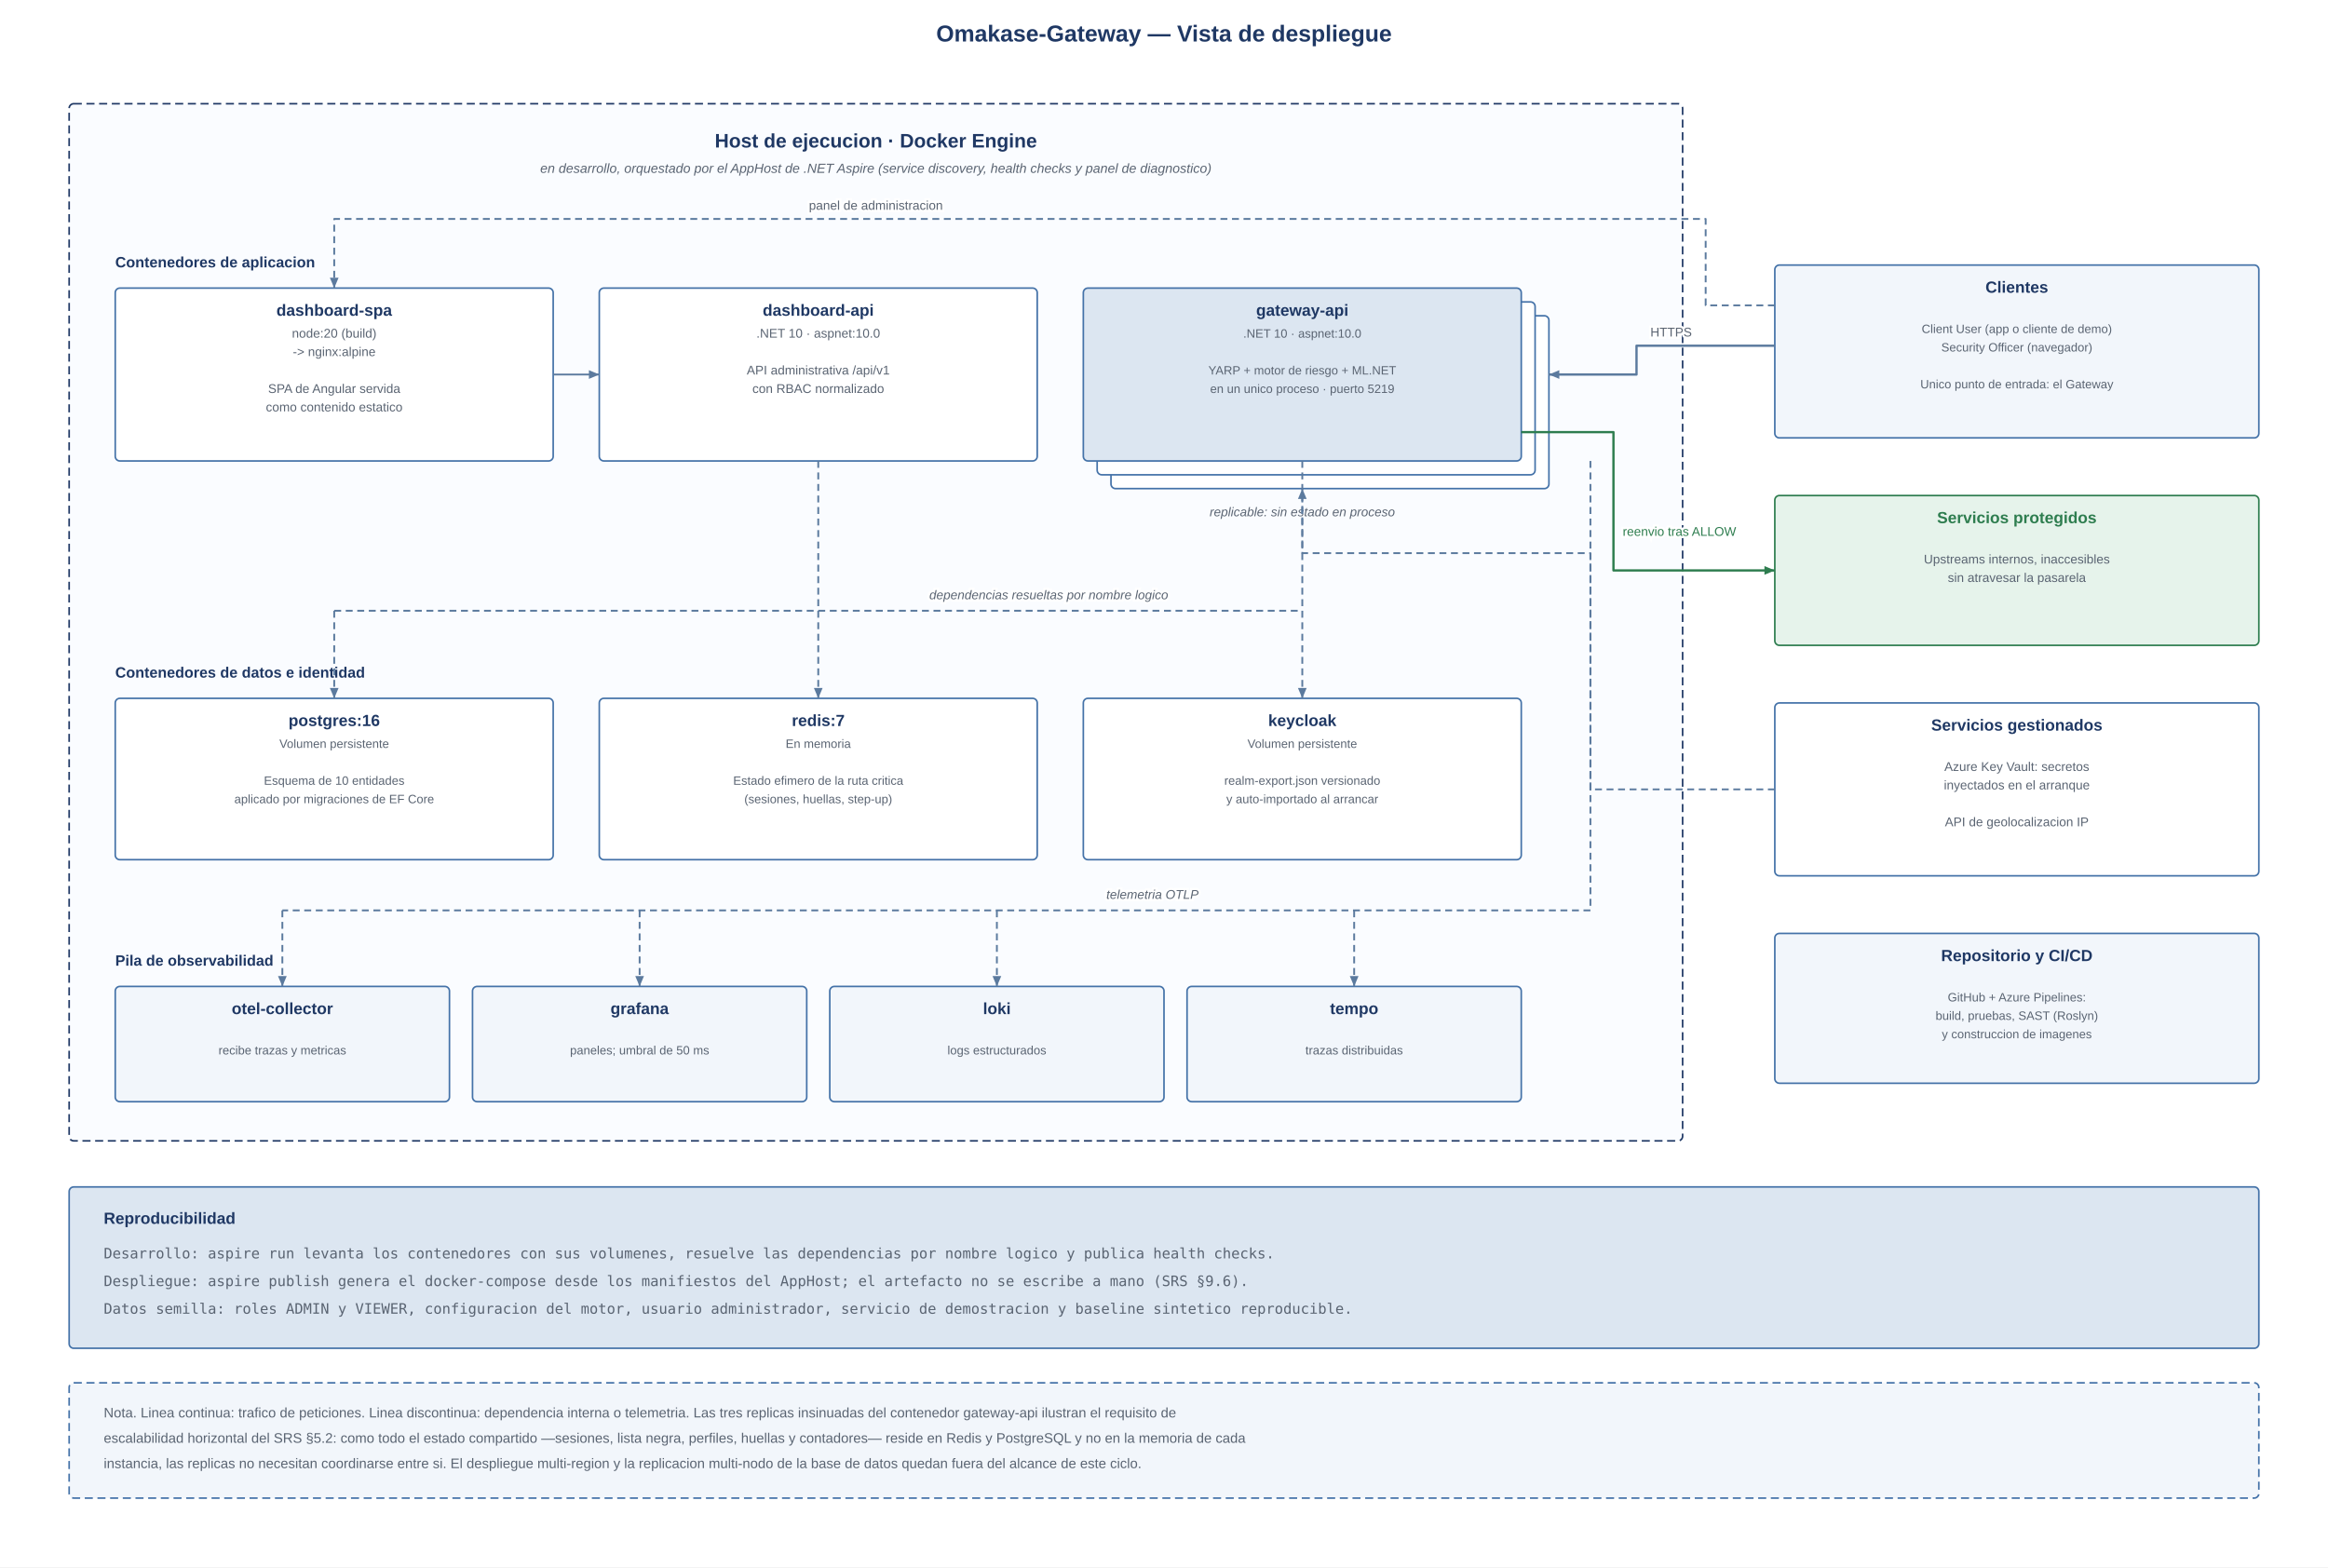
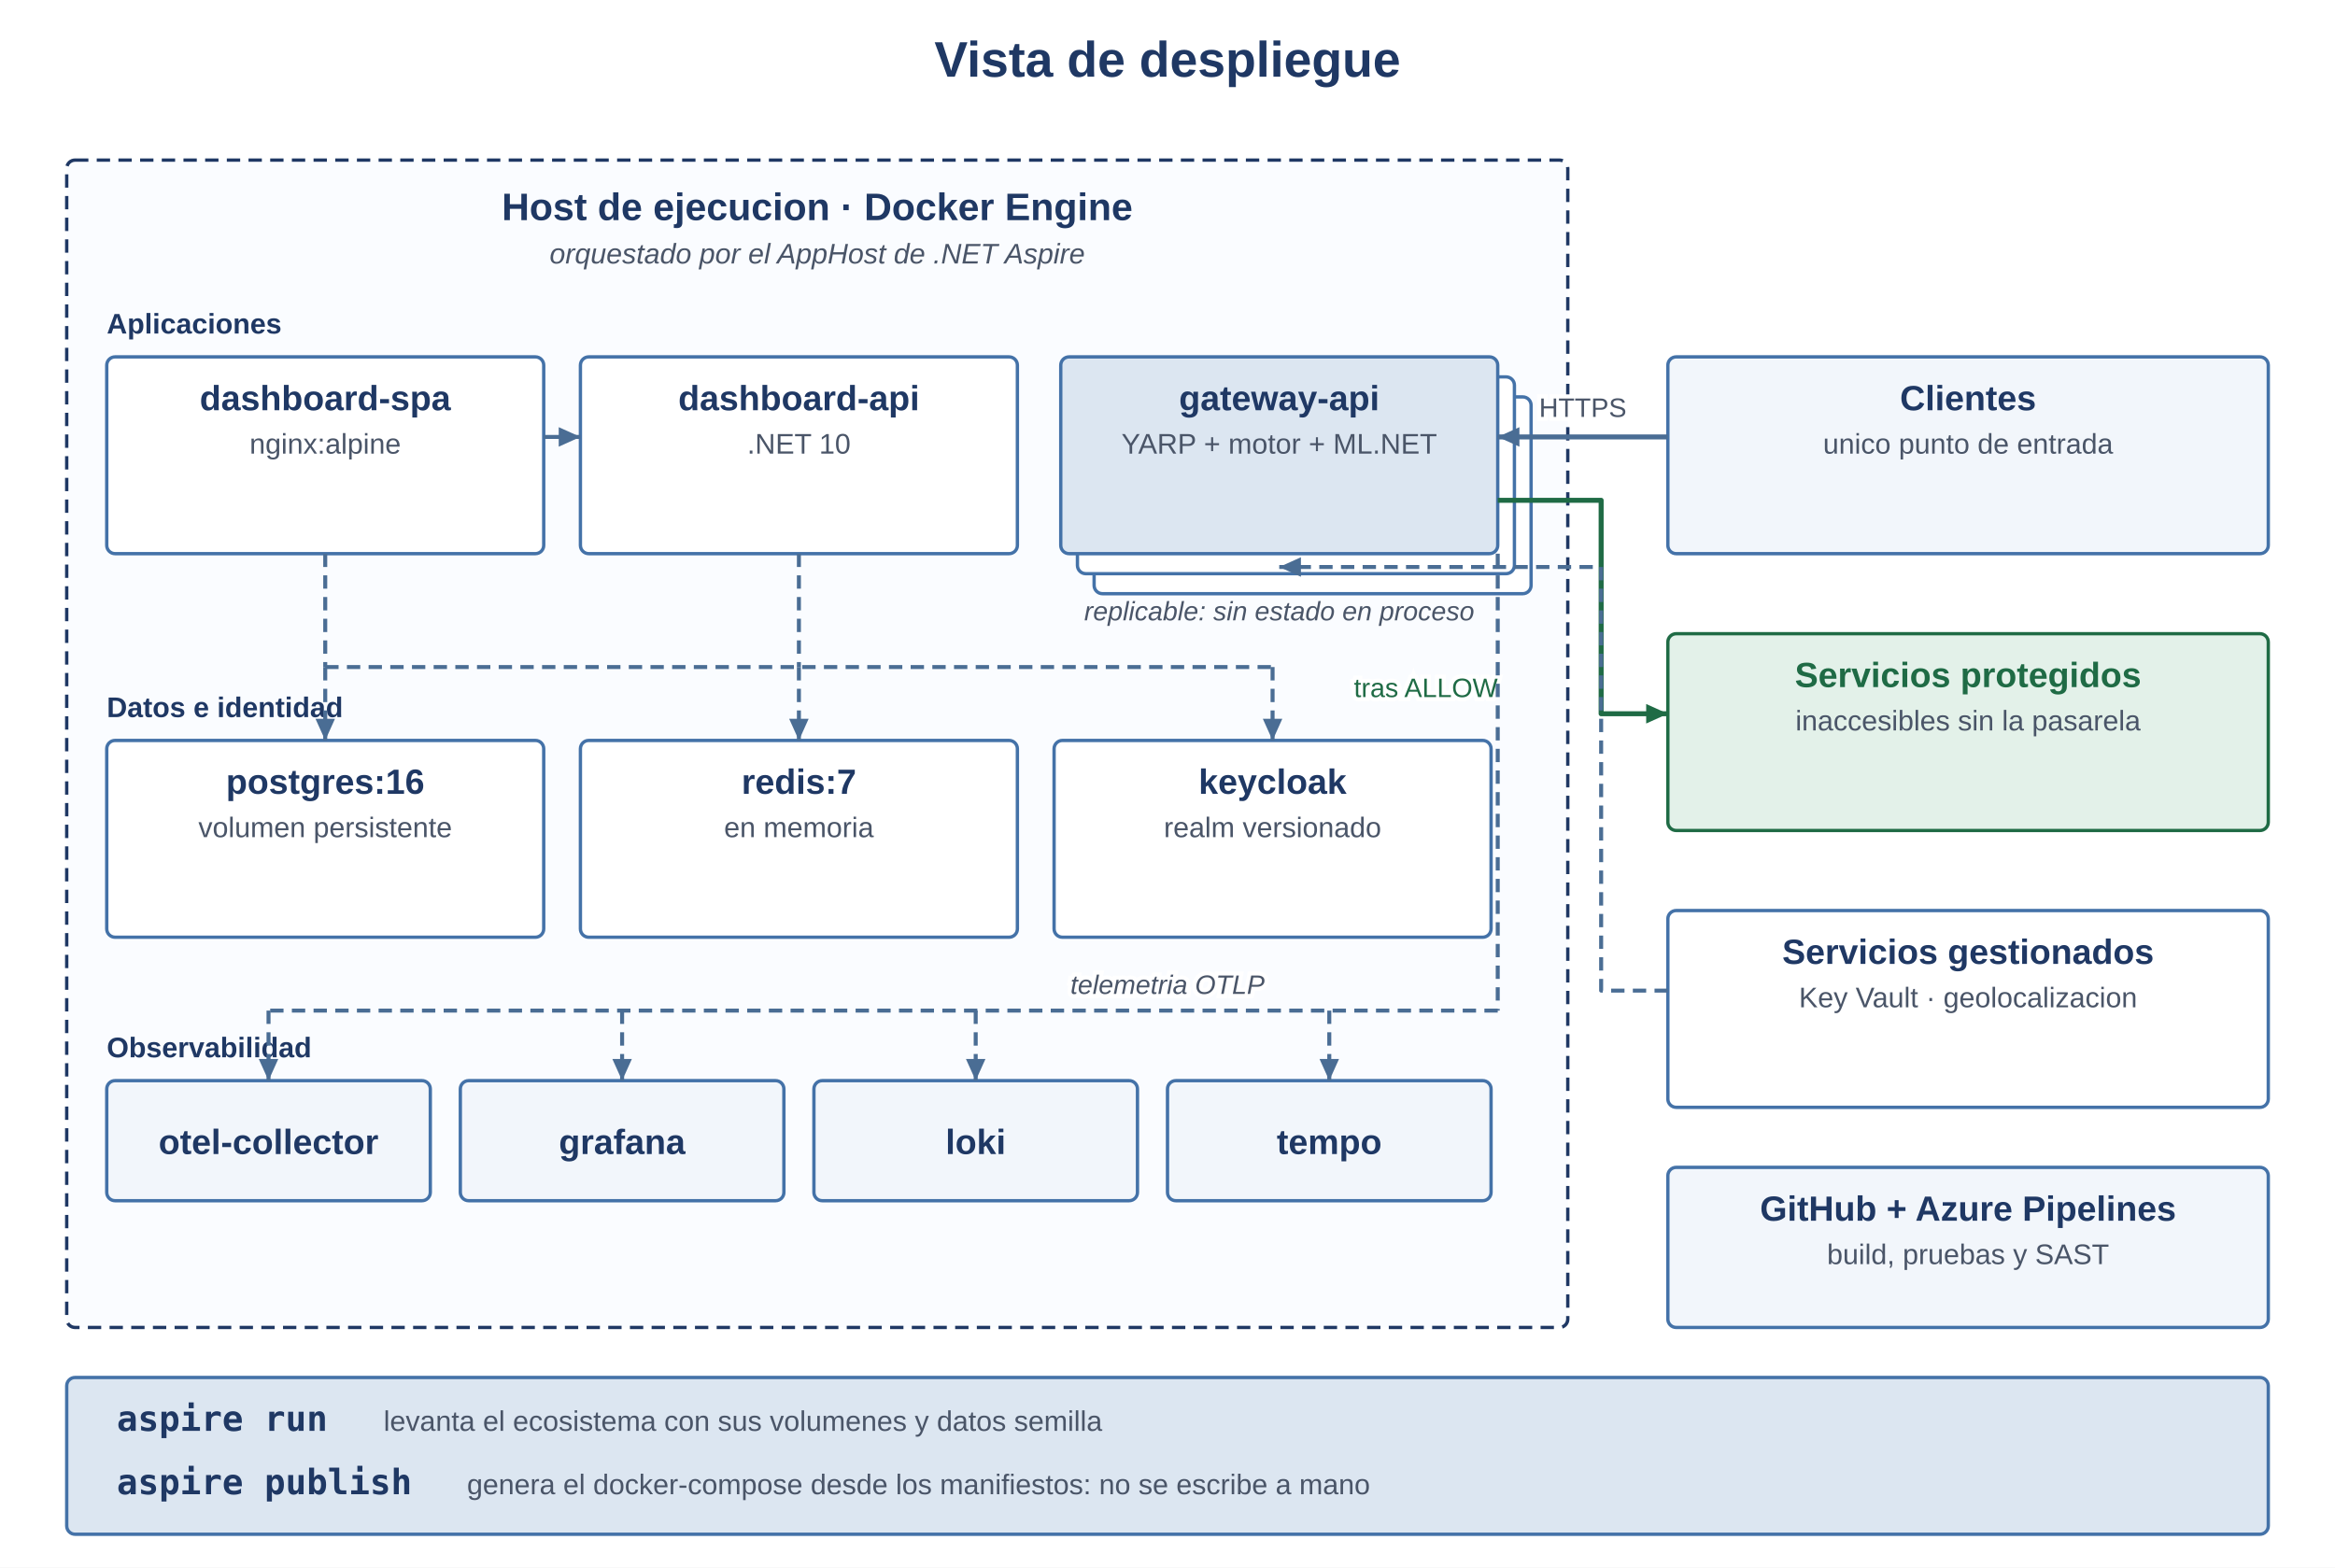
- <svg xmlns="http://www.w3.org/2000/svg" viewBox="0 0 2020 1360" width="2020" height="1360">
-   <rect width="2020" height="1360" fill="#FFFFFF" />
-   <text x="1010.0" y="36" font-family="'Segoe UI', 'Calibri', Arial, sans-serif" font-size="20" font-weight="600" fill="#1F3864" text-anchor="middle">Omakase-Gateway — Vista de despliegue</text>
-   <rect x="60" y="90" width="1400" height="900" fill="#FAFCFF" stroke="#1F3864" stroke-width="1.4" rx="4" stroke-dasharray="7 4" />
-   <text x="760.0" y="114" font-family="'Segoe UI', 'Calibri', Arial, sans-serif" font-size="14" font-weight="600" fill="#1F3864" text-anchor="middle" />
-   <text x="760" y="128" font-family="'Segoe UI', 'Calibri', Arial, sans-serif" font-size="17" font-weight="600" fill="#1F3864" text-anchor="middle">Host de ejecucion  ·  Docker Engine</text>
-   <text x="760" y="150" font-family="'Segoe UI', 'Calibri', Arial, sans-serif" font-size="11.5" font-weight="400" fill="#5A6472" text-anchor="middle" font-style="italic">en desarrollo, orquestado por el AppHost de .NET Aspire (service discovery, health checks y panel de diagnostico)</text>
-   <text x="100" y="232" font-family="'Segoe UI', 'Calibri', Arial, sans-serif" font-size="13" font-weight="600" fill="#1F3864" text-anchor="start">Contenedores de aplicacion</text>
-   <rect x="100" y="250" width="380" height="150" fill="#FFFFFF" stroke="#4472A8" stroke-width="1.4" rx="4" />
-   <text x="290.0" y="274" font-family="'Segoe UI', 'Calibri', Arial, sans-serif" font-size="14" font-weight="600" fill="#1F3864" text-anchor="middle">dashboard-spa</text>
-   <text x="290.0" y="293" font-family="'Segoe UI', 'Calibri', Arial, sans-serif" font-size="11" fill="#5A6472" text-anchor="middle">node:20 (build)</text>
-   <text x="290.0" y="309" font-family="'Segoe UI', 'Calibri', Arial, sans-serif" font-size="11" fill="#5A6472" text-anchor="middle">-&gt; nginx:alpine</text>
-   <text x="290.0" y="325" font-family="'Segoe UI', 'Calibri', Arial, sans-serif" font-size="11" fill="#5A6472" text-anchor="middle" />
-   <text x="290.0" y="341" font-family="'Segoe UI', 'Calibri', Arial, sans-serif" font-size="11" fill="#5A6472" text-anchor="middle">SPA de Angular servida</text>
-   <text x="290.0" y="357" font-family="'Segoe UI', 'Calibri', Arial, sans-serif" font-size="11" fill="#5A6472" text-anchor="middle">como contenido estatico</text>
-   <rect x="520" y="250" width="380" height="150" fill="#FFFFFF" stroke="#4472A8" stroke-width="1.4" rx="4" />
-   <text x="710.0" y="274" font-family="'Segoe UI', 'Calibri', Arial, sans-serif" font-size="14" font-weight="600" fill="#1F3864" text-anchor="middle">dashboard-api</text>
-   <text x="710.0" y="293" font-family="'Segoe UI', 'Calibri', Arial, sans-serif" font-size="11" fill="#5A6472" text-anchor="middle">.NET 10 · aspnet:10.0</text>
-   <text x="710.0" y="309" font-family="'Segoe UI', 'Calibri', Arial, sans-serif" font-size="11" fill="#5A6472" text-anchor="middle" />
-   <text x="710.0" y="325" font-family="'Segoe UI', 'Calibri', Arial, sans-serif" font-size="11" fill="#5A6472" text-anchor="middle">API administrativa /api/v1</text>
-   <text x="710.0" y="341" font-family="'Segoe UI', 'Calibri', Arial, sans-serif" font-size="11" fill="#5A6472" text-anchor="middle">con RBAC normalizado</text>
-   <rect x="964" y="274" width="380" height="150" fill="#FFFFFF" stroke="#4472A8" stroke-width="1.4" rx="4" />
-   <text x="1154.0" y="298" font-family="'Segoe UI', 'Calibri', Arial, sans-serif" font-size="14" font-weight="600" fill="#1F3864" text-anchor="middle" />
-   <rect x="952" y="262" width="380" height="150" fill="#FFFFFF" stroke="#4472A8" stroke-width="1.4" rx="4" />
-   <text x="1142.0" y="286" font-family="'Segoe UI', 'Calibri', Arial, sans-serif" font-size="14" font-weight="600" fill="#1F3864" text-anchor="middle" />
-   <rect x="940" y="250" width="380" height="150" fill="#DCE6F1" stroke="#4472A8" stroke-width="1.4" rx="4" />
-   <text x="1130.0" y="274" font-family="'Segoe UI', 'Calibri', Arial, sans-serif" font-size="14" font-weight="600" fill="#1F3864" text-anchor="middle">gateway-api</text>
-   <text x="1130.0" y="293" font-family="'Segoe UI', 'Calibri', Arial, sans-serif" font-size="10.5" fill="#5A6472" text-anchor="middle">.NET 10 · aspnet:10.0</text>
-   <text x="1130.0" y="309" font-family="'Segoe UI', 'Calibri', Arial, sans-serif" font-size="10.5" fill="#5A6472" text-anchor="middle" />
-   <text x="1130.0" y="325" font-family="'Segoe UI', 'Calibri', Arial, sans-serif" font-size="10.5" fill="#5A6472" text-anchor="middle">YARP + motor de riesgo + ML.NET</text>
-   <text x="1130.0" y="341" font-family="'Segoe UI', 'Calibri', Arial, sans-serif" font-size="10.5" fill="#5A6472" text-anchor="middle">en un unico proceso  ·  puerto 5219</text>
-   <text x="1130" y="448" font-family="'Segoe UI', 'Calibri', Arial, sans-serif" font-size="11" font-weight="400" fill="#5A6472" text-anchor="middle" font-style="italic">replicable: sin estado en proceso</text>
-   <text x="100" y="588" font-family="'Segoe UI', 'Calibri', Arial, sans-serif" font-size="13" font-weight="600" fill="#1F3864" text-anchor="start">Contenedores de datos e identidad</text>
-   <rect x="100" y="606" width="380" height="140" fill="#FFFFFF" stroke="#4472A8" stroke-width="1.4" rx="4" />
-   <text x="290.0" y="630" font-family="'Segoe UI', 'Calibri', Arial, sans-serif" font-size="14" font-weight="600" fill="#1F3864" text-anchor="middle">postgres:16</text>
-   <text x="290.0" y="649" font-family="'Segoe UI', 'Calibri', Arial, sans-serif" font-size="10.5" fill="#5A6472" text-anchor="middle">Volumen persistente</text>
-   <text x="290.0" y="665" font-family="'Segoe UI', 'Calibri', Arial, sans-serif" font-size="10.5" fill="#5A6472" text-anchor="middle" />
-   <text x="290.0" y="681" font-family="'Segoe UI', 'Calibri', Arial, sans-serif" font-size="10.5" fill="#5A6472" text-anchor="middle">Esquema de 10 entidades</text>
-   <text x="290.0" y="697" font-family="'Segoe UI', 'Calibri', Arial, sans-serif" font-size="10.5" fill="#5A6472" text-anchor="middle">aplicado por migraciones de EF Core</text>
-   <rect x="520" y="606" width="380" height="140" fill="#FFFFFF" stroke="#4472A8" stroke-width="1.4" rx="4" />
-   <text x="710.0" y="630" font-family="'Segoe UI', 'Calibri', Arial, sans-serif" font-size="14" font-weight="600" fill="#1F3864" text-anchor="middle">redis:7</text>
-   <text x="710.0" y="649" font-family="'Segoe UI', 'Calibri', Arial, sans-serif" font-size="10.5" fill="#5A6472" text-anchor="middle">En memoria</text>
-   <text x="710.0" y="665" font-family="'Segoe UI', 'Calibri', Arial, sans-serif" font-size="10.5" fill="#5A6472" text-anchor="middle" />
-   <text x="710.0" y="681" font-family="'Segoe UI', 'Calibri', Arial, sans-serif" font-size="10.5" fill="#5A6472" text-anchor="middle">Estado efimero de la ruta critica</text>
-   <text x="710.0" y="697" font-family="'Segoe UI', 'Calibri', Arial, sans-serif" font-size="10.5" fill="#5A6472" text-anchor="middle">(sesiones, huellas, step-up)</text>
-   <rect x="940" y="606" width="380" height="140" fill="#FFFFFF" stroke="#4472A8" stroke-width="1.4" rx="4" />
-   <text x="1130.0" y="630" font-family="'Segoe UI', 'Calibri', Arial, sans-serif" font-size="14" font-weight="600" fill="#1F3864" text-anchor="middle">keycloak</text>
-   <text x="1130.0" y="649" font-family="'Segoe UI', 'Calibri', Arial, sans-serif" font-size="10.5" fill="#5A6472" text-anchor="middle">Volumen persistente</text>
-   <text x="1130.0" y="665" font-family="'Segoe UI', 'Calibri', Arial, sans-serif" font-size="10.5" fill="#5A6472" text-anchor="middle" />
-   <text x="1130.0" y="681" font-family="'Segoe UI', 'Calibri', Arial, sans-serif" font-size="10.5" fill="#5A6472" text-anchor="middle">realm-export.json versionado</text>
-   <text x="1130.0" y="697" font-family="'Segoe UI', 'Calibri', Arial, sans-serif" font-size="10.5" fill="#5A6472" text-anchor="middle">y auto-importado al arrancar</text>
-   <text x="100" y="838" font-family="'Segoe UI', 'Calibri', Arial, sans-serif" font-size="13" font-weight="600" fill="#1F3864" text-anchor="start">Pila de observabilidad</text>
-   <rect x="100" y="856" width="290" height="100" fill="#F2F6FB" stroke="#4472A8" stroke-width="1.4" rx="4" />
-   <text x="245.0" y="880" font-family="'Segoe UI', 'Calibri', Arial, sans-serif" font-size="14" font-weight="600" fill="#1F3864" text-anchor="middle">otel-collector</text>
-   <text x="245.0" y="899" font-family="'Segoe UI', 'Calibri', Arial, sans-serif" font-size="10.5" fill="#5A6472" text-anchor="middle" />
-   <text x="245.0" y="915" font-family="'Segoe UI', 'Calibri', Arial, sans-serif" font-size="10.5" fill="#5A6472" text-anchor="middle">recibe trazas y metricas</text>
-   <rect x="410" y="856" width="290" height="100" fill="#F2F6FB" stroke="#4472A8" stroke-width="1.4" rx="4" />
-   <text x="555.0" y="880" font-family="'Segoe UI', 'Calibri', Arial, sans-serif" font-size="14" font-weight="600" fill="#1F3864" text-anchor="middle">grafana</text>
-   <text x="555.0" y="899" font-family="'Segoe UI', 'Calibri', Arial, sans-serif" font-size="10.5" fill="#5A6472" text-anchor="middle" />
-   <text x="555.0" y="915" font-family="'Segoe UI', 'Calibri', Arial, sans-serif" font-size="10.5" fill="#5A6472" text-anchor="middle">paneles; umbral de 50 ms</text>
-   <rect x="720" y="856" width="290" height="100" fill="#F2F6FB" stroke="#4472A8" stroke-width="1.4" rx="4" />
-   <text x="865.0" y="880" font-family="'Segoe UI', 'Calibri', Arial, sans-serif" font-size="14" font-weight="600" fill="#1F3864" text-anchor="middle">loki</text>
-   <text x="865.0" y="899" font-family="'Segoe UI', 'Calibri', Arial, sans-serif" font-size="10.5" fill="#5A6472" text-anchor="middle" />
-   <text x="865.0" y="915" font-family="'Segoe UI', 'Calibri', Arial, sans-serif" font-size="10.5" fill="#5A6472" text-anchor="middle">logs estructurados</text>
-   <rect x="1030" y="856" width="290" height="100" fill="#F2F6FB" stroke="#4472A8" stroke-width="1.4" rx="4" />
-   <text x="1175.0" y="880" font-family="'Segoe UI', 'Calibri', Arial, sans-serif" font-size="14" font-weight="600" fill="#1F3864" text-anchor="middle">tempo</text>
-   <text x="1175.0" y="899" font-family="'Segoe UI', 'Calibri', Arial, sans-serif" font-size="10.5" fill="#5A6472" text-anchor="middle" />
-   <text x="1175.0" y="915" font-family="'Segoe UI', 'Calibri', Arial, sans-serif" font-size="10.5" fill="#5A6472" text-anchor="middle">trazas distribuidas</text>
-   <rect x="1540" y="230" width="420" height="150" fill="#F2F6FB" stroke="#4472A8" stroke-width="1.4" rx="4" />
-   <text x="1750.0" y="254" font-family="'Segoe UI', 'Calibri', Arial, sans-serif" font-size="14" font-weight="600" fill="#1F3864" text-anchor="middle">Clientes</text>
-   <text x="1750.0" y="273" font-family="'Segoe UI', 'Calibri', Arial, sans-serif" font-size="10.5" fill="#5A6472" text-anchor="middle" />
-   <text x="1750.0" y="289" font-family="'Segoe UI', 'Calibri', Arial, sans-serif" font-size="10.5" fill="#5A6472" text-anchor="middle">Client User (app o cliente de demo)</text>
-   <text x="1750.0" y="305" font-family="'Segoe UI', 'Calibri', Arial, sans-serif" font-size="10.5" fill="#5A6472" text-anchor="middle">Security Officer (navegador)</text>
-   <text x="1750.0" y="321" font-family="'Segoe UI', 'Calibri', Arial, sans-serif" font-size="10.5" fill="#5A6472" text-anchor="middle" />
-   <text x="1750.0" y="337" font-family="'Segoe UI', 'Calibri', Arial, sans-serif" font-size="10.5" fill="#5A6472" text-anchor="middle">Unico punto de entrada: el Gateway</text>
-   <rect x="1540" y="430" width="420" height="130" fill="#E6F3EB" stroke="#2E7D4F" stroke-width="1.4" rx="4" />
-   <text x="1750.0" y="454" font-family="'Segoe UI', 'Calibri', Arial, sans-serif" font-size="14" font-weight="600" fill="#2E7D4F" text-anchor="middle">Servicios protegidos</text>
-   <text x="1750.0" y="473" font-family="'Segoe UI', 'Calibri', Arial, sans-serif" font-size="11" fill="#5A6472" text-anchor="middle" />
-   <text x="1750.0" y="489" font-family="'Segoe UI', 'Calibri', Arial, sans-serif" font-size="11" fill="#5A6472" text-anchor="middle">Upstreams internos, inaccesibles</text>
-   <text x="1750.0" y="505" font-family="'Segoe UI', 'Calibri', Arial, sans-serif" font-size="11" fill="#5A6472" text-anchor="middle">sin atravesar la pasarela</text>
-   <rect x="1540" y="610" width="420" height="150" fill="#FFFFFF" stroke="#4472A8" stroke-width="1.4" rx="4" />
-   <text x="1750.0" y="634" font-family="'Segoe UI', 'Calibri', Arial, sans-serif" font-size="14" font-weight="600" fill="#1F3864" text-anchor="middle">Servicios gestionados</text>
-   <text x="1750.0" y="653" font-family="'Segoe UI', 'Calibri', Arial, sans-serif" font-size="11" fill="#5A6472" text-anchor="middle" />
-   <text x="1750.0" y="669" font-family="'Segoe UI', 'Calibri', Arial, sans-serif" font-size="11" fill="#5A6472" text-anchor="middle">Azure Key Vault: secretos</text>
-   <text x="1750.0" y="685" font-family="'Segoe UI', 'Calibri', Arial, sans-serif" font-size="11" fill="#5A6472" text-anchor="middle">inyectados en el arranque</text>
-   <text x="1750.0" y="701" font-family="'Segoe UI', 'Calibri', Arial, sans-serif" font-size="11" fill="#5A6472" text-anchor="middle" />
-   <text x="1750.0" y="717" font-family="'Segoe UI', 'Calibri', Arial, sans-serif" font-size="11" fill="#5A6472" text-anchor="middle">API de geolocalizacion IP</text>
-   <rect x="1540" y="810" width="420" height="130" fill="#F2F6FB" stroke="#4472A8" stroke-width="1.4" rx="4" />
-   <text x="1750.0" y="834" font-family="'Segoe UI', 'Calibri', Arial, sans-serif" font-size="14" font-weight="600" fill="#1F3864" text-anchor="middle">Repositorio y CI/CD</text>
-   <text x="1750.0" y="853" font-family="'Segoe UI', 'Calibri', Arial, sans-serif" font-size="10.5" fill="#5A6472" text-anchor="middle" />
-   <text x="1750.0" y="869" font-family="'Segoe UI', 'Calibri', Arial, sans-serif" font-size="10.5" fill="#5A6472" text-anchor="middle">GitHub + Azure Pipelines:</text>
-   <text x="1750.0" y="885" font-family="'Segoe UI', 'Calibri', Arial, sans-serif" font-size="10.5" fill="#5A6472" text-anchor="middle">build, pruebas, SAST (Roslyn)</text>
-   <text x="1750.0" y="901" font-family="'Segoe UI', 'Calibri', Arial, sans-serif" font-size="10.5" fill="#5A6472" text-anchor="middle">y construccion de imagenes</text>
-   <path d="M 1540 300 L 1420 300 L 1420 325 L 1344 325" fill="none" stroke="#5B7A9E" stroke-width="2" stroke-linejoin="round" />
-   <path d="M 1344 325 L 1353.0 321.22 L 1353.0 328.78 z" fill="#5B7A9E" stroke="none" />
-   <text x="1432" y="292" font-family="'Segoe UI', 'Calibri', Arial, sans-serif" font-size="11" font-weight="400" text-anchor="start" stroke="#FFFFFF" stroke-width="4" paint-order="stroke" fill="#5A6472">HTTPS</text>
-   <path d="M 1540 265 L 1480 265 L 1480 190 L 290 190 L 290 250" fill="none" stroke="#5B7A9E" stroke-width="1.6" stroke-dasharray="6 4" stroke-linejoin="round" />
-   <path d="M 290 250 L 286.22 241.0 L 293.78 241.0 z" fill="#5B7A9E" stroke="none" />
-   <text x="760" y="182" font-family="'Segoe UI', 'Calibri', Arial, sans-serif" font-size="11" font-weight="400" text-anchor="middle" stroke="#FFFFFF" stroke-width="4" paint-order="stroke" fill="#5A6472">panel de administracion</text>
-   <path d="M 480 325 L 520 325" fill="none" stroke="#5B7A9E" stroke-width="1.6" stroke-linejoin="round" />
-   <path d="M 520 325 L 511.0 328.78 L 511.0 321.22 z" fill="#5B7A9E" stroke="none" />
-   <path d="M 1320 375 L 1400 375 L 1400 495 L 1540 495" fill="none" stroke="#2E7D4F" stroke-width="2" stroke-linejoin="round" />
-   <path d="M 1540 495 L 1531.0 498.78 L 1531.0 491.22 z" fill="#2E7D4F" stroke="none" />
-   <text x="1408" y="465" font-family="'Segoe UI', 'Calibri', Arial, sans-serif" font-size="11" font-weight="400" text-anchor="start" stroke="#FFFFFF" stroke-width="4" paint-order="stroke" fill="#2E7D4F">reenvio tras ALLOW</text>
-   <path d="M 1540 685 L 1380 685 L 1380 480 L 1130 480 L 1130 424" fill="none" stroke="#5B7A9E" stroke-width="1.6" stroke-dasharray="6 4" stroke-linejoin="round" />
-   <path d="M 1130 424 L 1133.78 433.0 L 1126.22 433.0 z" fill="#5B7A9E" stroke="none" />
-   <path d="M 710 400 L 710 530" fill="none" stroke="#5B7A9E" stroke-width="1.6" stroke-dasharray="6 4" stroke-linejoin="round" />
-   <path d="M 1130 400 L 1130 480" fill="none" stroke="#5B7A9E" stroke-width="1.6" stroke-dasharray="6 4" stroke-linejoin="round" />
-   <path d="M 1130 480 L 1130 530" fill="none" stroke="#5B7A9E" stroke-width="1.6" stroke-dasharray="6 4" stroke-linejoin="round" />
-   <path d="M 290 530 L 1130 530" fill="none" stroke="#5B7A9E" stroke-width="1.6" stroke-dasharray="6 4" stroke-linejoin="round" />
-   <path d="M 290 530 L 290 606" fill="none" stroke="#5B7A9E" stroke-width="1.6" stroke-dasharray="6 4" stroke-linejoin="round" />
-   <path d="M 290 606 L 286.22 597.0 L 293.78 597.0 z" fill="#5B7A9E" stroke="none" />
-   <path d="M 710 530 L 710 606" fill="none" stroke="#5B7A9E" stroke-width="1.6" stroke-dasharray="6 4" stroke-linejoin="round" />
-   <path d="M 710 606 L 706.22 597.0 L 713.78 597.0 z" fill="#5B7A9E" stroke="none" />
-   <path d="M 1130 530 L 1130 606" fill="none" stroke="#5B7A9E" stroke-width="1.6" stroke-dasharray="6 4" stroke-linejoin="round" />
-   <path d="M 1130 606 L 1126.22 597.0 L 1133.78 597.0 z" fill="#5B7A9E" stroke="none" />
-   <text x="910" y="520" font-family="'Segoe UI', 'Calibri', Arial, sans-serif" font-size="11" font-weight="400" text-anchor="middle" stroke="#FFFFFF" stroke-width="4" paint-order="stroke" font-style="italic" fill="#5A6472">dependencias resueltas por nombre logico</text>
-   <path d="M 1380 400 L 1380 790" fill="none" stroke="#5B7A9E" stroke-width="1.6" stroke-dasharray="6 4" stroke-linejoin="round" />
-   <path d="M 1380 790 L 245 790" fill="none" stroke="#5B7A9E" stroke-width="1.6" stroke-dasharray="6 4" stroke-linejoin="round" />
-   <path d="M 245 790 L 245 856" fill="none" stroke="#5B7A9E" stroke-width="1.6" stroke-dasharray="6 4" stroke-linejoin="round" />
-   <path d="M 245 856 L 241.22 847.0 L 248.78 847.0 z" fill="#5B7A9E" stroke="none" />
-   <path d="M 555 790 L 555 856" fill="none" stroke="#5B7A9E" stroke-width="1.6" stroke-dasharray="6 4" stroke-linejoin="round" />
-   <path d="M 555 856 L 551.22 847.0 L 558.78 847.0 z" fill="#5B7A9E" stroke="none" />
-   <path d="M 865 790 L 865 856" fill="none" stroke="#5B7A9E" stroke-width="1.6" stroke-dasharray="6 4" stroke-linejoin="round" />
-   <path d="M 865 856 L 861.22 847.0 L 868.78 847.0 z" fill="#5B7A9E" stroke="none" />
-   <path d="M 1175 790 L 1175 856" fill="none" stroke="#5B7A9E" stroke-width="1.6" stroke-dasharray="6 4" stroke-linejoin="round" />
-   <path d="M 1175 856 L 1171.22 847.0 L 1178.78 847.0 z" fill="#5B7A9E" stroke="none" />
-   <text x="1000" y="780" font-family="'Segoe UI', 'Calibri', Arial, sans-serif" font-size="11" font-weight="400" text-anchor="middle" stroke="#FFFFFF" stroke-width="4" paint-order="stroke" font-style="italic" fill="#5A6472">telemetria OTLP</text>
-   <rect x="60" y="1030" width="1900" height="140" fill="#DCE6F1" stroke="#4472A8" stroke-width="1.4" rx="4" />
-   <text x="1010.0" y="1054" font-family="'Segoe UI', 'Calibri', Arial, sans-serif" font-size="14" font-weight="600" fill="#1F3864" text-anchor="middle" />
-   <text x="90" y="1062" font-family="'Segoe UI', 'Calibri', Arial, sans-serif" font-size="14" font-weight="600" fill="#1F3864" text-anchor="start">Reproducibilidad</text>
-   <text x="90" y="1092" font-family="'Consolas', 'Cascadia Mono', monospace" font-size="12.5" font-weight="400" fill="#5A6472" text-anchor="start">Desarrollo:     aspire run        levanta los contenedores con sus volumenes, resuelve las dependencias por nombre logico y publica health checks.</text>
-   <text x="90" y="1116" font-family="'Consolas', 'Cascadia Mono', monospace" font-size="12.5" font-weight="400" fill="#5A6472" text-anchor="start">Despliegue:     aspire publish    genera el docker-compose desde los manifiestos del AppHost; el artefacto no se escribe a mano (SRS §9.6).</text>
-   <text x="90" y="1140" font-family="'Consolas', 'Cascadia Mono', monospace" font-size="12.5" font-weight="400" fill="#5A6472" text-anchor="start">Datos semilla:  roles ADMIN y VIEWER, configuracion del motor, usuario administrador, servicio de demostracion y baseline sintetico reproducible.</text>
-   <rect x="60" y="1200" width="1900" height="100" fill="#F2F6FB" stroke="#4472A8" stroke-width="1.4" rx="4" stroke-dasharray="7 4" />
-   <text x="1010.0" y="1224" font-family="'Segoe UI', 'Calibri', Arial, sans-serif" font-size="14" font-weight="600" fill="#1F3864" text-anchor="middle" />
-   <text x="90" y="1230" font-family="'Segoe UI', 'Calibri', Arial, sans-serif" font-size="12" font-weight="400" fill="#5A6472" text-anchor="start">Nota. Linea continua: trafico de peticiones. Linea discontinua: dependencia interna o telemetria. Las tres replicas insinuadas del contenedor gateway-api ilustran el requisito de</text>
-   <text x="90" y="1252" font-family="'Segoe UI', 'Calibri', Arial, sans-serif" font-size="12" font-weight="400" fill="#5A6472" text-anchor="start">escalabilidad horizontal del SRS §5.2: como todo el estado compartido —sesiones, lista negra, perfiles, huellas y contadores— reside en Redis y PostgreSQL y no en la memoria de cada</text>
-   <text x="90" y="1274" font-family="'Segoe UI', 'Calibri', Arial, sans-serif" font-size="12" font-weight="400" fill="#5A6472" text-anchor="start">instancia, las replicas no necesitan coordinarse entre si. El despliegue multi-region y la replicacion multi-nodo de la base de datos quedan fuera del alcance de este ciclo.</text>
+ <svg xmlns="http://www.w3.org/2000/svg" viewBox="0 0 1400 940" width="1400" height="940">
+   <rect width="1400" height="940" fill="#FFFFFF" />
+   <text x="700.0" y="46" font-family="'Segoe UI', 'Calibri', Arial, sans-serif" font-size="30" font-weight="600" fill="#1F3864" text-anchor="middle">Vista de despliegue</text>
+   <rect x="40" y="96" width="900" height="700" fill="#FAFCFF" stroke="#1F3864" stroke-width="2" rx="5" stroke-dasharray="8 5" />
+   <text x="490" y="132" font-family="'Segoe UI', 'Calibri', Arial, sans-serif" font-size="23" font-weight="600" fill="#1F3864" text-anchor="middle">Host de ejecucion  ·  Docker Engine</text>
+   <text x="490" y="158" font-family="'Segoe UI', 'Calibri', Arial, sans-serif" font-size="17" font-weight="400" fill="#4A5568" text-anchor="middle" font-style="italic">orquestado por el AppHost de .NET Aspire</text>
+   <text x="64" y="200" font-family="'Segoe UI', 'Calibri', Arial, sans-serif" font-size="17" font-weight="600" fill="#1F3864" text-anchor="start">Aplicaciones</text>
+   <rect x="64" y="214" width="262" height="118" fill="#FFFFFF" stroke="#4472A8" stroke-width="2" rx="5" />
+   <text x="195.0" y="246" font-family="'Segoe UI', 'Calibri', Arial, sans-serif" font-size="21" font-weight="600" fill="#1F3864" text-anchor="middle">dashboard-spa</text>
+   <text x="195.0" y="272" font-family="'Segoe UI', 'Calibri', Arial, sans-serif" font-size="17" font-weight="400" fill="#4A5568" text-anchor="middle">nginx:alpine</text>
+   <rect x="348" y="214" width="262" height="118" fill="#FFFFFF" stroke="#4472A8" stroke-width="2" rx="5" />
+   <text x="479.0" y="246" font-family="'Segoe UI', 'Calibri', Arial, sans-serif" font-size="21" font-weight="600" fill="#1F3864" text-anchor="middle">dashboard-api</text>
+   <text x="479.0" y="272" font-family="'Segoe UI', 'Calibri', Arial, sans-serif" font-size="17" font-weight="400" fill="#4A5568" text-anchor="middle">.NET 10</text>
+   <rect x="656" y="238" width="262" height="118" fill="#FFFFFF" stroke="#4472A8" stroke-width="2" rx="5" />
+   <rect x="646" y="226" width="262" height="118" fill="#FFFFFF" stroke="#4472A8" stroke-width="2" rx="5" />
+   <rect x="636" y="214" width="262" height="118" fill="#DCE6F1" stroke="#4472A8" stroke-width="2" rx="5" />
+   <text x="767.0" y="246" font-family="'Segoe UI', 'Calibri', Arial, sans-serif" font-size="21" font-weight="600" fill="#1F3864" text-anchor="middle">gateway-api</text>
+   <text x="767.0" y="272" font-family="'Segoe UI', 'Calibri', Arial, sans-serif" font-size="17" font-weight="400" fill="#4A5568" text-anchor="middle">YARP + motor + ML.NET</text>
+   <text x="767" y="372" font-family="'Segoe UI', 'Calibri', Arial, sans-serif" font-size="16" font-weight="400" fill="#4A5568" text-anchor="middle" font-style="italic">replicable: sin estado en proceso</text>
+   <text x="64" y="430" font-family="'Segoe UI', 'Calibri', Arial, sans-serif" font-size="17" font-weight="600" fill="#1F3864" text-anchor="start">Datos e identidad</text>
+   <rect x="64" y="444" width="262" height="118" fill="#FFFFFF" stroke="#4472A8" stroke-width="2" rx="5" />
+   <text x="195.0" y="476" font-family="'Segoe UI', 'Calibri', Arial, sans-serif" font-size="21" font-weight="600" fill="#1F3864" text-anchor="middle">postgres:16</text>
+   <text x="195.0" y="502" font-family="'Segoe UI', 'Calibri', Arial, sans-serif" font-size="17" font-weight="400" fill="#4A5568" text-anchor="middle">volumen persistente</text>
+   <rect x="348" y="444" width="262" height="118" fill="#FFFFFF" stroke="#4472A8" stroke-width="2" rx="5" />
+   <text x="479.0" y="476" font-family="'Segoe UI', 'Calibri', Arial, sans-serif" font-size="21" font-weight="600" fill="#1F3864" text-anchor="middle">redis:7</text>
+   <text x="479.0" y="502" font-family="'Segoe UI', 'Calibri', Arial, sans-serif" font-size="17" font-weight="400" fill="#4A5568" text-anchor="middle">en memoria</text>
+   <rect x="632" y="444" width="262" height="118" fill="#FFFFFF" stroke="#4472A8" stroke-width="2" rx="5" />
+   <text x="763.0" y="476" font-family="'Segoe UI', 'Calibri', Arial, sans-serif" font-size="21" font-weight="600" fill="#1F3864" text-anchor="middle">keycloak</text>
+   <text x="763.0" y="502" font-family="'Segoe UI', 'Calibri', Arial, sans-serif" font-size="17" font-weight="400" fill="#4A5568" text-anchor="middle">realm versionado</text>
+   <text x="64" y="634" font-family="'Segoe UI', 'Calibri', Arial, sans-serif" font-size="17" font-weight="600" fill="#1F3864" text-anchor="start">Observabilidad</text>
+   <rect x="64" y="648" width="194" height="72" fill="#F2F6FB" stroke="#4472A8" stroke-width="2" rx="5" />
+   <text x="161.0" y="692" font-family="'Segoe UI', 'Calibri', Arial, sans-serif" font-size="21" font-weight="600" fill="#1F3864" text-anchor="middle">otel-collector</text>
+   <rect x="276" y="648" width="194" height="72" fill="#F2F6FB" stroke="#4472A8" stroke-width="2" rx="5" />
+   <text x="373.0" y="692" font-family="'Segoe UI', 'Calibri', Arial, sans-serif" font-size="21" font-weight="600" fill="#1F3864" text-anchor="middle">grafana</text>
+   <rect x="488" y="648" width="194" height="72" fill="#F2F6FB" stroke="#4472A8" stroke-width="2" rx="5" />
+   <text x="585.0" y="692" font-family="'Segoe UI', 'Calibri', Arial, sans-serif" font-size="21" font-weight="600" fill="#1F3864" text-anchor="middle">loki</text>
+   <rect x="700" y="648" width="194" height="72" fill="#F2F6FB" stroke="#4472A8" stroke-width="2" rx="5" />
+   <text x="797.0" y="692" font-family="'Segoe UI', 'Calibri', Arial, sans-serif" font-size="21" font-weight="600" fill="#1F3864" text-anchor="middle">tempo</text>
+   <rect x="1000" y="214" width="360" height="118" fill="#F2F6FB" stroke="#4472A8" stroke-width="2" rx="5" />
+   <text x="1180.0" y="246" font-family="'Segoe UI', 'Calibri', Arial, sans-serif" font-size="21" font-weight="600" fill="#1F3864" text-anchor="middle">Clientes</text>
+   <text x="1180.0" y="272" font-family="'Segoe UI', 'Calibri', Arial, sans-serif" font-size="17" font-weight="400" fill="#4A5568" text-anchor="middle">unico punto de entrada</text>
+   <rect x="1000" y="380" width="360" height="118" fill="#E3F1E9" stroke="#1F6B45" stroke-width="2" rx="5" />
+   <text x="1180.0" y="412" font-family="'Segoe UI', 'Calibri', Arial, sans-serif" font-size="21" font-weight="600" fill="#1F6B45" text-anchor="middle">Servicios protegidos</text>
+   <text x="1180.0" y="438" font-family="'Segoe UI', 'Calibri', Arial, sans-serif" font-size="17" font-weight="400" fill="#4A5568" text-anchor="middle">inaccesibles sin la pasarela</text>
+   <rect x="1000" y="546" width="360" height="118" fill="#FFFFFF" stroke="#4472A8" stroke-width="2" rx="5" />
+   <text x="1180.0" y="578" font-family="'Segoe UI', 'Calibri', Arial, sans-serif" font-size="21" font-weight="600" fill="#1F3864" text-anchor="middle">Servicios gestionados</text>
+   <text x="1180.0" y="604" font-family="'Segoe UI', 'Calibri', Arial, sans-serif" font-size="17" font-weight="400" fill="#4A5568" text-anchor="middle">Key Vault · geolocalizacion</text>
+   <rect x="1000" y="700" width="360" height="96" fill="#F2F6FB" stroke="#4472A8" stroke-width="2" rx="5" />
+   <text x="1180.0" y="732" font-family="'Segoe UI', 'Calibri', Arial, sans-serif" font-size="21" font-weight="600" fill="#1F3864" text-anchor="middle">GitHub + Azure Pipelines</text>
+   <text x="1180.0" y="758" font-family="'Segoe UI', 'Calibri', Arial, sans-serif" font-size="17" font-weight="400" fill="#4A5568" text-anchor="middle">build, pruebas y SAST</text>
+   <path d="M 1000 262 L 898 262" fill="none" stroke="#4A6D94" stroke-width="3" stroke-linejoin="round" />
+   <path d="M 898 262 L 911.0 256.15 L 911.0 267.85 z" fill="#4A6D94" stroke="none" />
+   <text x="949" y="250" font-family="'Segoe UI', 'Calibri', Arial, sans-serif" font-size="16" font-weight="400" text-anchor="middle" stroke="#FFFFFF" stroke-width="5" paint-order="stroke" fill="#4A5568">HTTPS</text>
+   <path d="M 898 300 L 960 300 L 960 428 L 1000 428" fill="none" stroke="#1F6B45" stroke-width="3" stroke-linejoin="round" />
+   <path d="M 1000 428 L 987.0 433.85 L 987.0 422.15 z" fill="#1F6B45" stroke="none" />
+   <text x="898" y="418" font-family="'Segoe UI', 'Calibri', Arial, sans-serif" font-size="16" font-weight="400" text-anchor="end" stroke="#FFFFFF" stroke-width="5" paint-order="stroke" fill="#1F6B45">tras ALLOW</text>
+   <path d="M 1000 594 L 960 594 L 960 340 L 767 340" fill="none" stroke="#4A6D94" stroke-width="2.4" stroke-dasharray="8 5" stroke-linejoin="round" />
+   <path d="M 767 340 L 780.0 334.15 L 780.0 345.85 z" fill="#4A6D94" stroke="none" />
+   <path d="M 326 262 L 348 262" fill="none" stroke="#4A6D94" stroke-width="2.4" stroke-linejoin="round" />
+   <path d="M 348 262 L 335.0 267.85 L 335.0 256.15 z" fill="#4A6D94" stroke="none" />
+   <path d="M 195 332 L 195 400" fill="none" stroke="#4A6D94" stroke-width="2.4" stroke-dasharray="8 5" stroke-linejoin="round" />
+   <path d="M 479 332 L 479 400" fill="none" stroke="#4A6D94" stroke-width="2.4" stroke-dasharray="8 5" stroke-linejoin="round" />
+   <path d="M 195 400 L 763 400" fill="none" stroke="#4A6D94" stroke-width="2.4" stroke-dasharray="8 5" stroke-linejoin="round" />
+   <path d="M 195 400 L 195 444" fill="none" stroke="#4A6D94" stroke-width="2.4" stroke-dasharray="8 5" stroke-linejoin="round" />
+   <path d="M 195 444 L 189.15 431.0 L 200.85 431.0 z" fill="#4A6D94" stroke="none" />
+   <path d="M 479 400 L 479 444" fill="none" stroke="#4A6D94" stroke-width="2.4" stroke-dasharray="8 5" stroke-linejoin="round" />
+   <path d="M 479 444 L 473.15 431.0 L 484.85 431.0 z" fill="#4A6D94" stroke="none" />
+   <path d="M 763 400 L 763 444" fill="none" stroke="#4A6D94" stroke-width="2.4" stroke-dasharray="8 5" stroke-linejoin="round" />
+   <path d="M 763 444 L 757.15 431.0 L 768.85 431.0 z" fill="#4A6D94" stroke="none" />
+   <path d="M 898 332 L 898 606" fill="none" stroke="#4A6D94" stroke-width="2.4" stroke-dasharray="8 5" stroke-linejoin="round" />
+   <path d="M 898 606 L 161 606" fill="none" stroke="#4A6D94" stroke-width="2.4" stroke-dasharray="8 5" stroke-linejoin="round" />
+   <path d="M 161 606 L 161 648" fill="none" stroke="#4A6D94" stroke-width="2.4" stroke-dasharray="8 5" stroke-linejoin="round" />
+   <path d="M 161 648 L 155.15 635.0 L 166.85 635.0 z" fill="#4A6D94" stroke="none" />
+   <path d="M 373 606 L 373 648" fill="none" stroke="#4A6D94" stroke-width="2.4" stroke-dasharray="8 5" stroke-linejoin="round" />
+   <path d="M 373 648 L 367.15 635.0 L 378.85 635.0 z" fill="#4A6D94" stroke="none" />
+   <path d="M 585 606 L 585 648" fill="none" stroke="#4A6D94" stroke-width="2.4" stroke-dasharray="8 5" stroke-linejoin="round" />
+   <path d="M 585 648 L 579.15 635.0 L 590.85 635.0 z" fill="#4A6D94" stroke="none" />
+   <path d="M 797 606 L 797 648" fill="none" stroke="#4A6D94" stroke-width="2.4" stroke-dasharray="8 5" stroke-linejoin="round" />
+   <path d="M 797 648 L 791.15 635.0 L 802.85 635.0 z" fill="#4A6D94" stroke="none" />
+   <text x="700" y="596" font-family="'Segoe UI', 'Calibri', Arial, sans-serif" font-size="16" font-weight="400" text-anchor="middle" stroke="#FFFFFF" stroke-width="5" paint-order="stroke" font-style="italic" fill="#4A5568">telemetria OTLP</text>
+   <rect x="40" y="826" width="1320" height="94" fill="#DCE6F1" stroke="#4472A8" stroke-width="2" rx="5" />
+   <text x="70" y="858" font-family="'Consolas', 'Cascadia Mono', monospace" font-size="21" font-weight="600" fill="#1F3864" text-anchor="start">aspire run</text>
+   <text x="230" y="858" font-family="'Segoe UI', 'Calibri', Arial, sans-serif" font-size="17" font-weight="400" fill="#4A5568" text-anchor="start">levanta el ecosistema con sus volumenes y datos semilla</text>
+   <text x="70" y="896" font-family="'Consolas', 'Cascadia Mono', monospace" font-size="21" font-weight="600" fill="#1F3864" text-anchor="start">aspire publish</text>
+   <text x="280" y="896" font-family="'Segoe UI', 'Calibri', Arial, sans-serif" font-size="17" font-weight="400" fill="#4A5568" text-anchor="start">genera el docker-compose desde los manifiestos: no se escribe a mano</text>
</svg>
